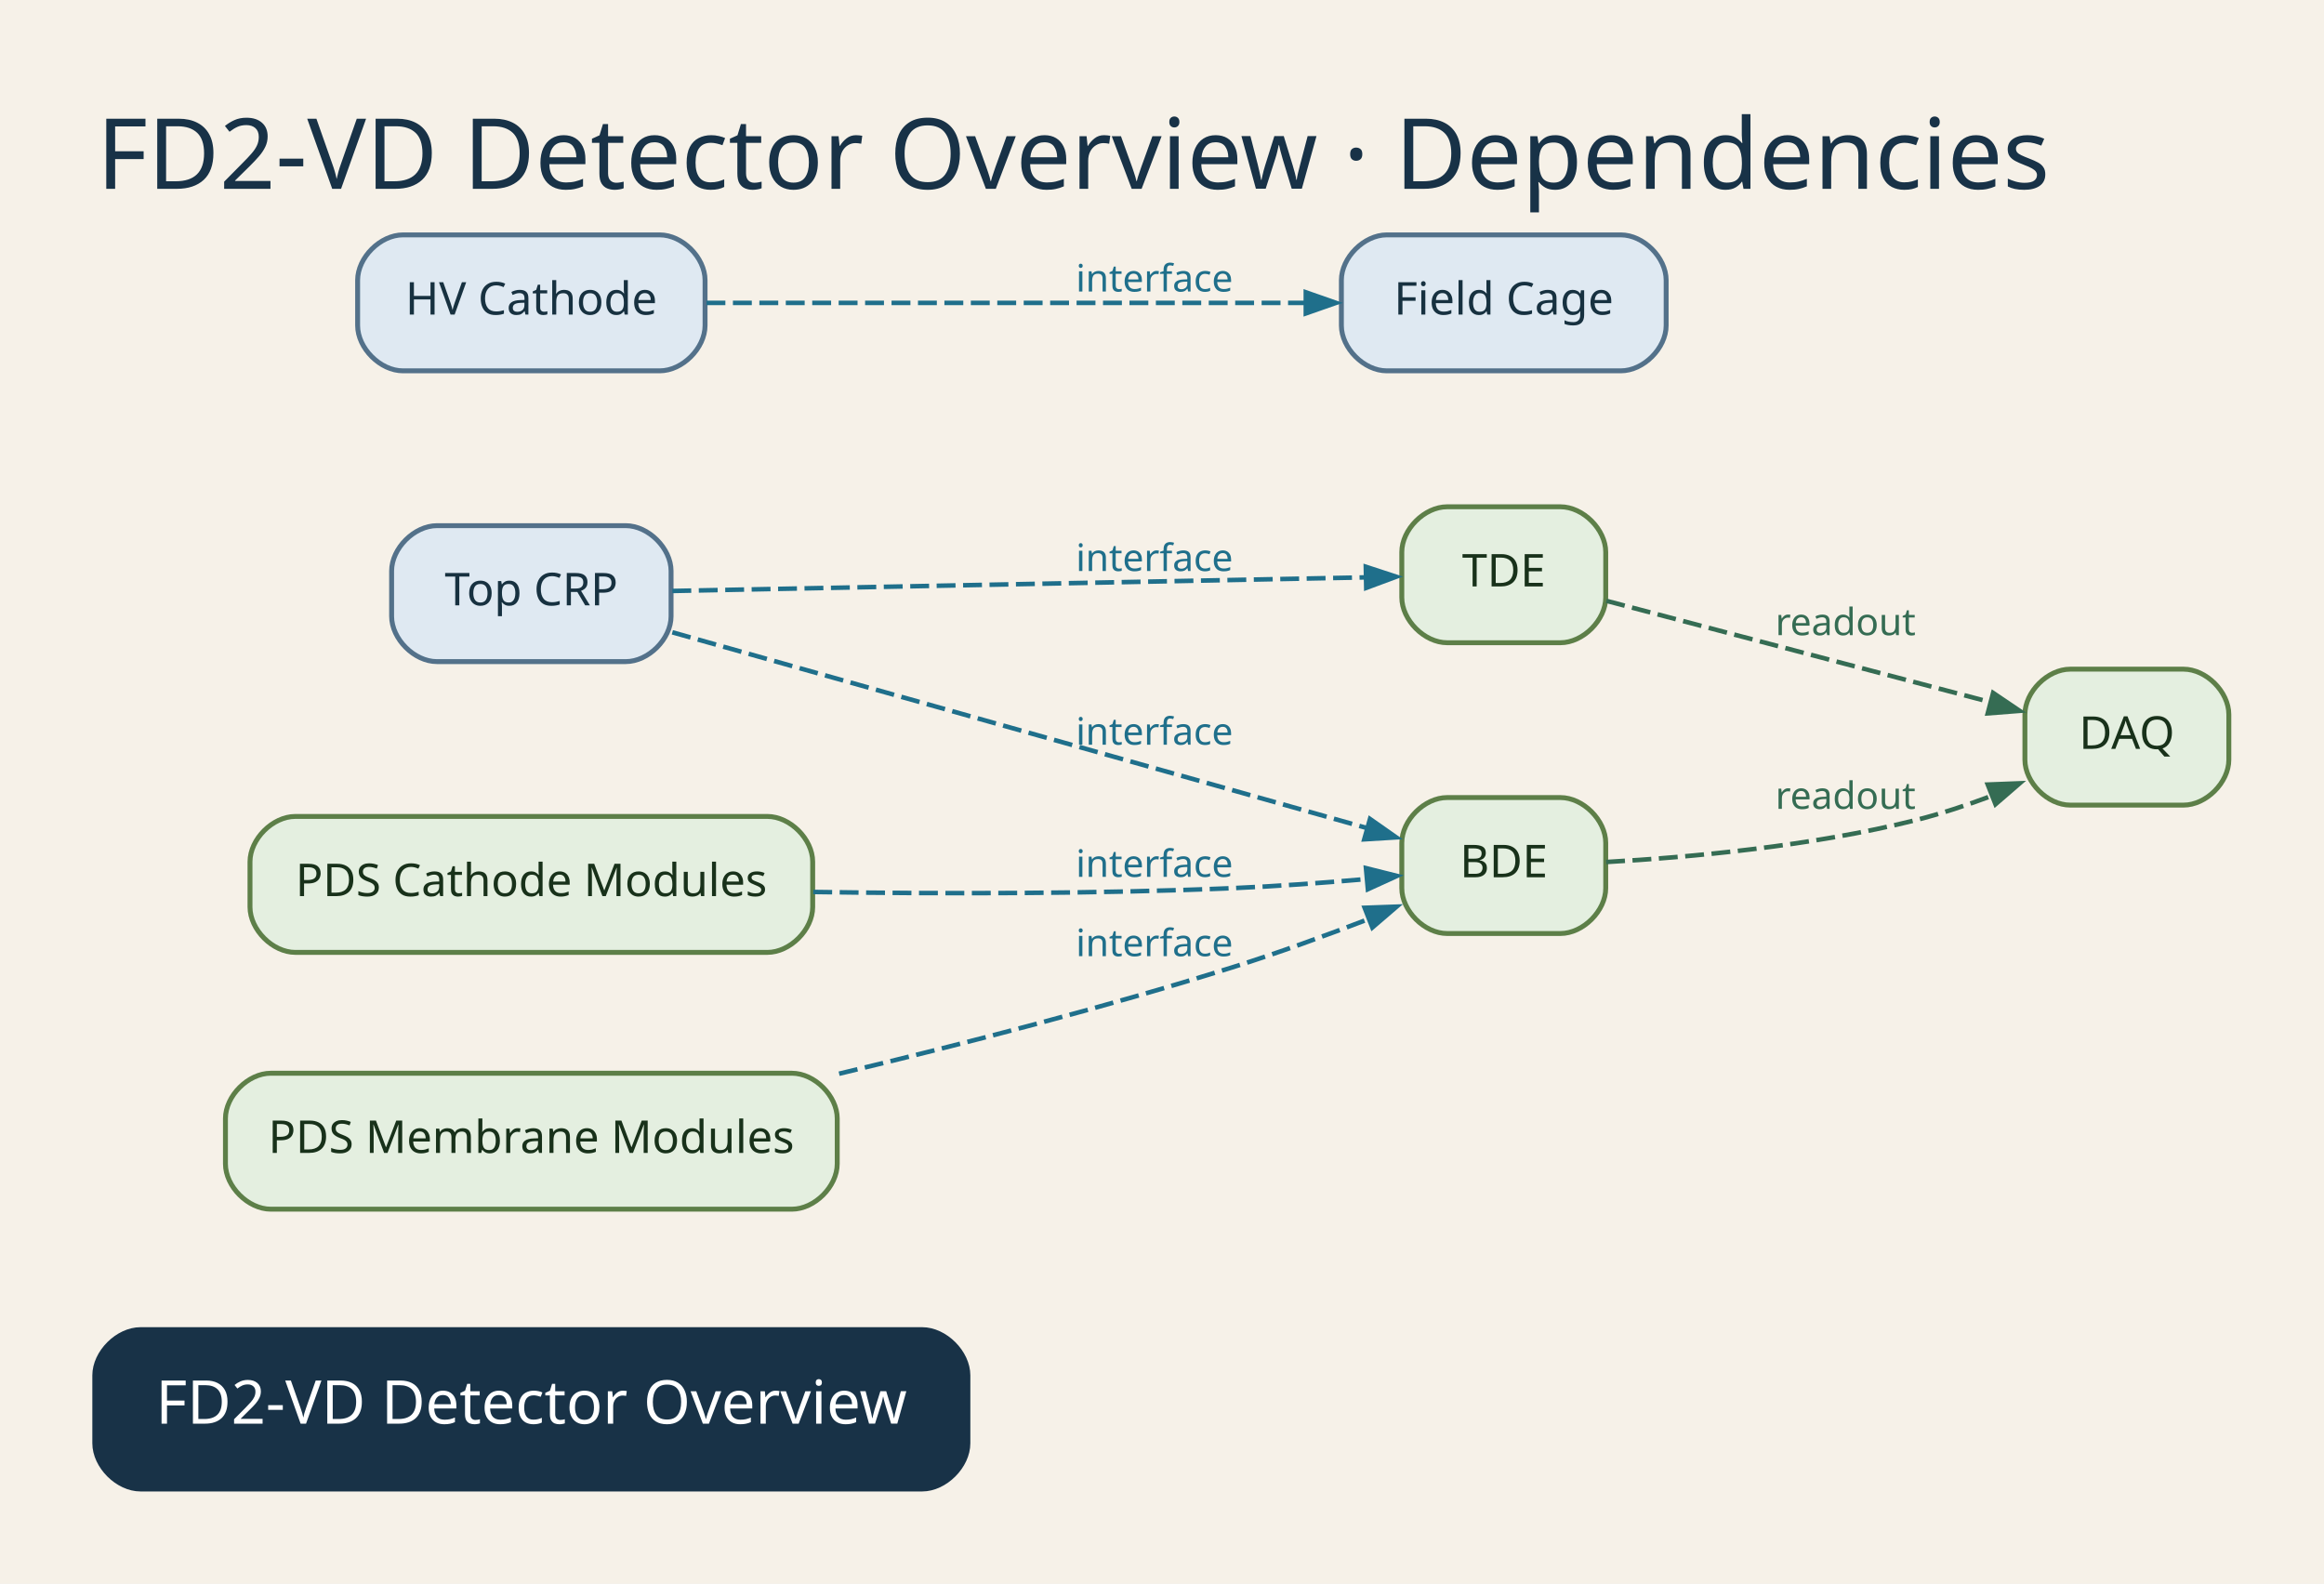
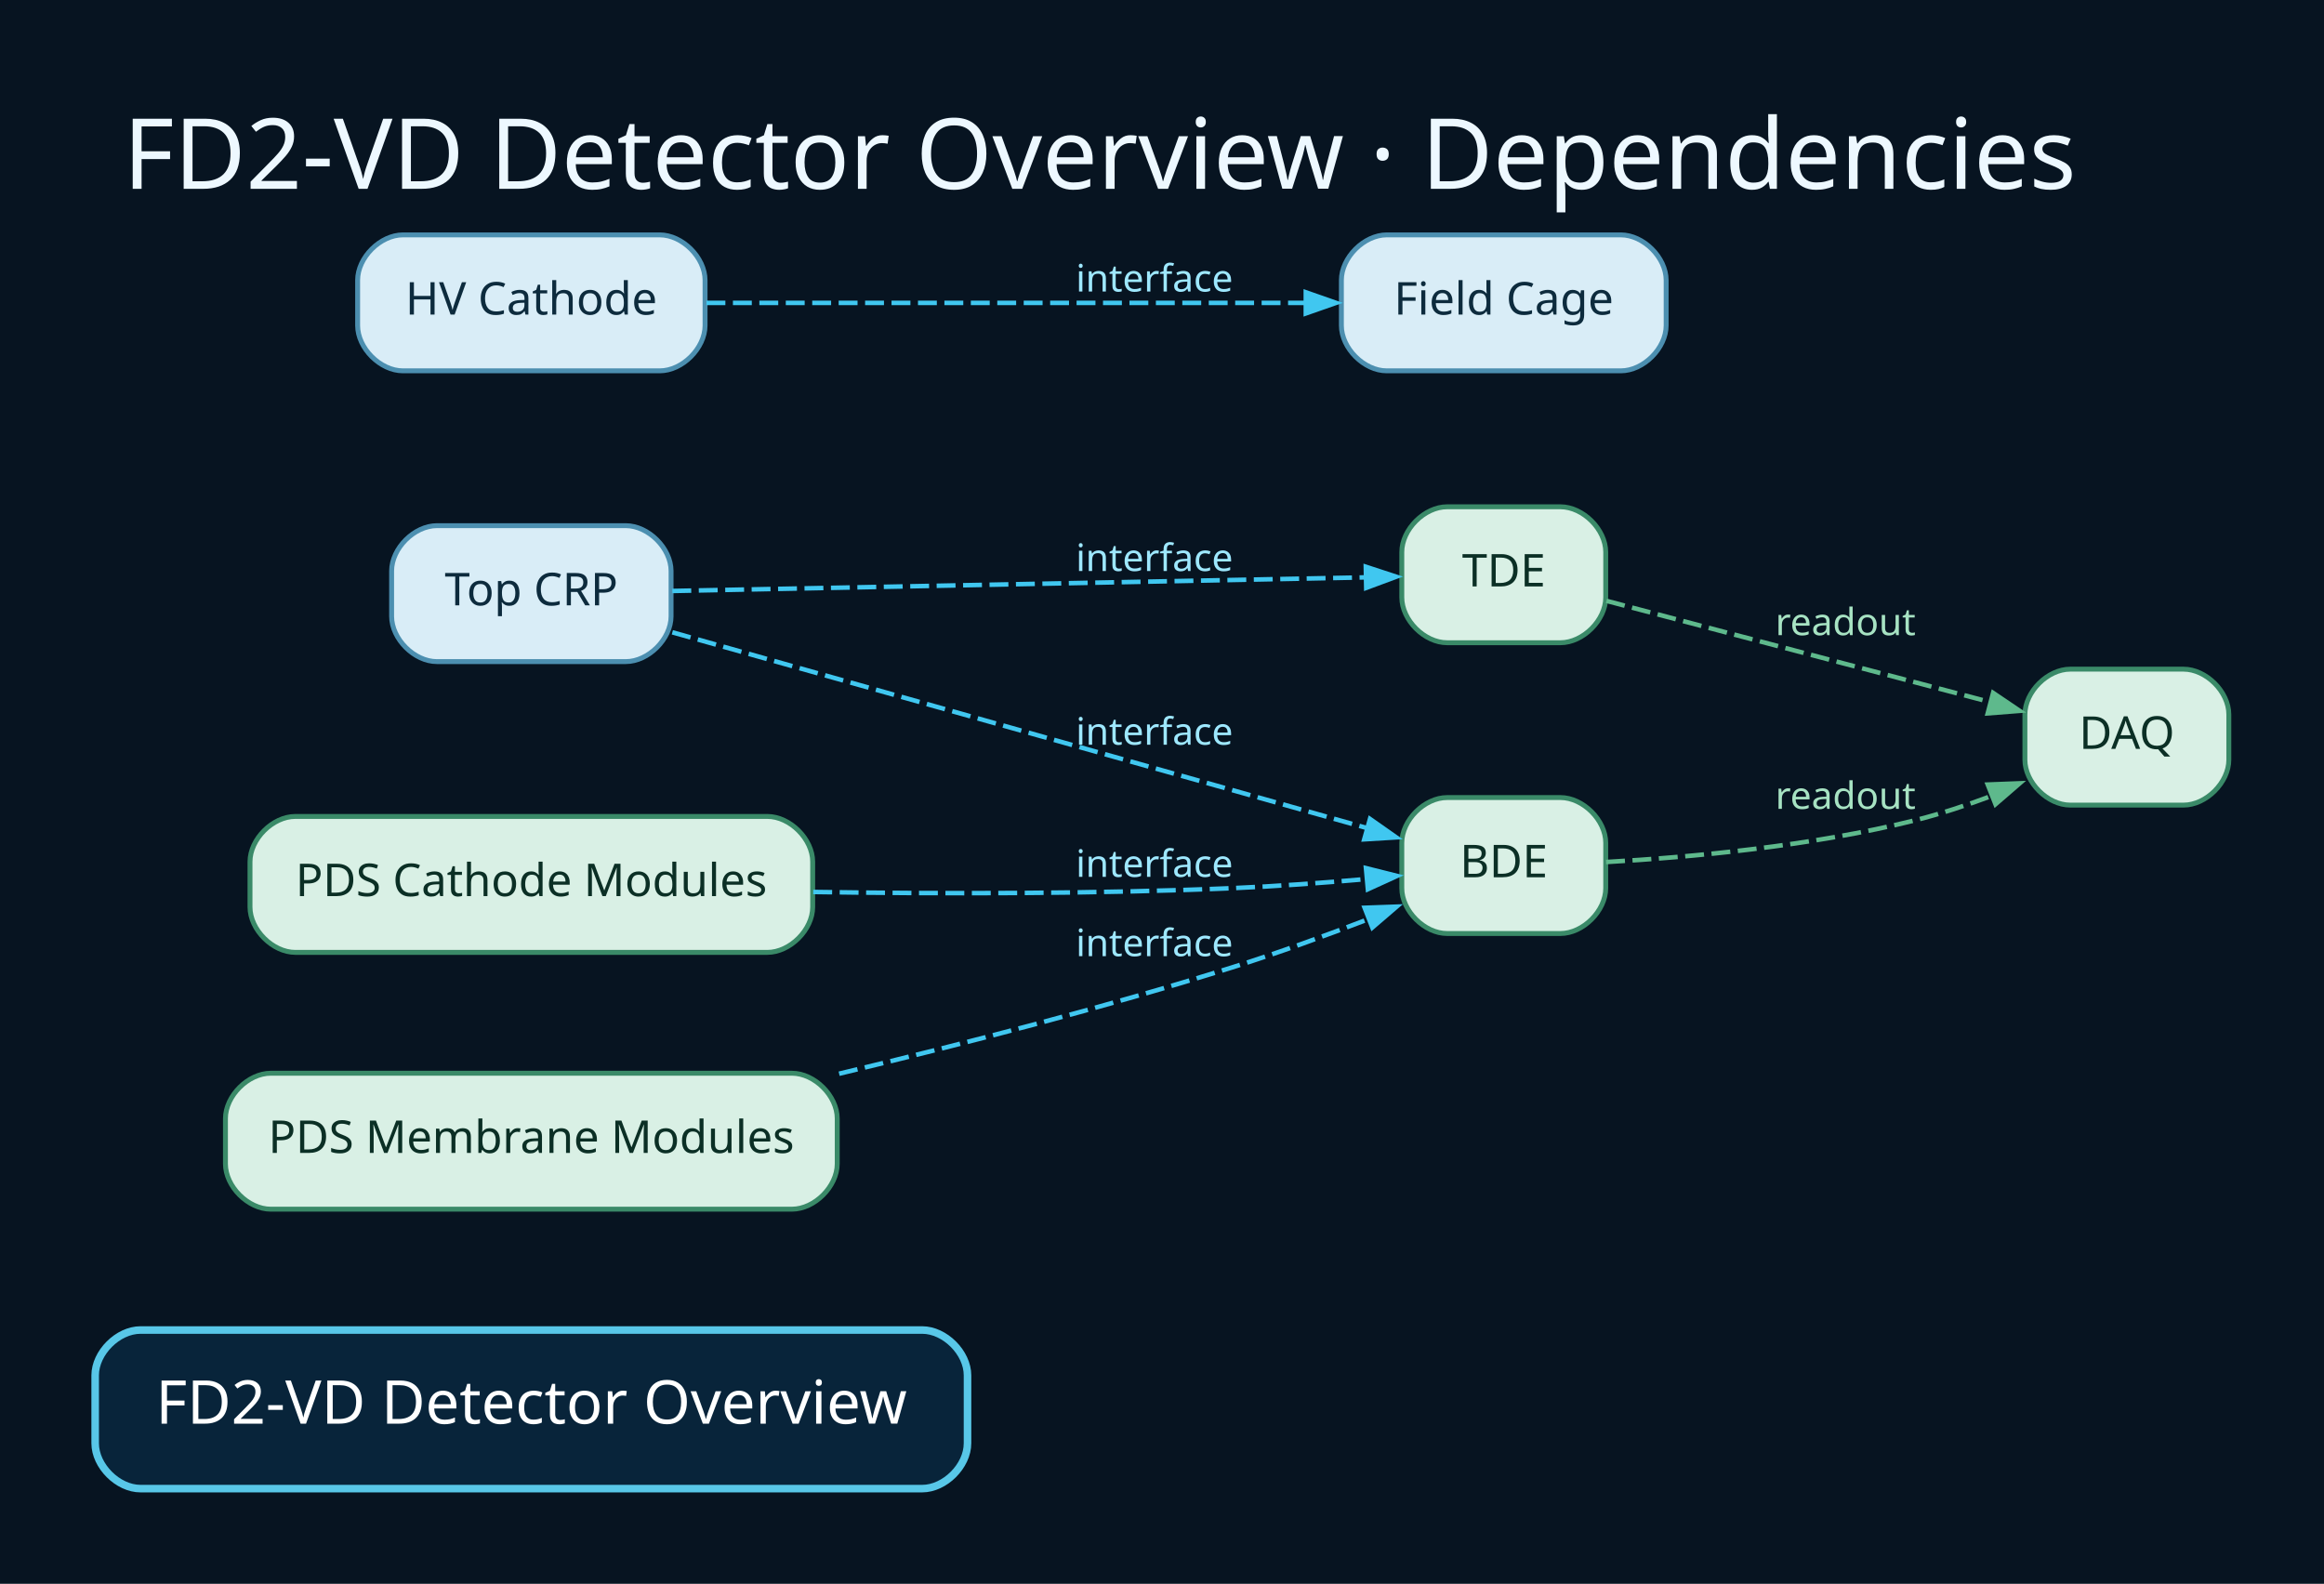
<svg xmlns="http://www.w3.org/2000/svg" xmlns:xlink="http://www.w3.org/1999/xlink" preserveAspectRatio="xMidYMid meet" width="100%" height="100%" viewBox="0.00 0.00 615.40 419.40">
  <g id="graph0" class="graph" transform="scale(1 1) rotate(0) translate(25.2 394.2)">
-     <polygon fill="#f6f1e8" stroke="none" points="-25.2,25.2 -25.2,-394.2 590.2,-394.2 590.2,25.2 -25.2,25.2" />
-     <text text-anchor="middle" x="259" y="-344.2" font-family="Iowan Old Style" font-size="26.00" fill="#183247">FD2-VD Detector Overview · Dependencies</text>
+     <polygon fill="#071421" stroke="none" points="-25.2,25.2 -25.2,-394.2 590.2,-394.2 590.2,25.2 -25.2,25.2" />
+     <text text-anchor="middle" x="266" y="-344.2" font-family="Avenir Next" font-size="26.00" fill="#edf8ff">FD2-VD Detector Overview · Dependencies</text>
    <g id="node1" class="node">
      <g id="a_node1">
        <a xlink:href="../explorer.html#object=fd2_vd_overview" xlink:title="Open FD2-VD Detector Overview in the interactive explorer" target="_top">
-           <path fill="#183247" stroke="#183247" stroke-width="1.5" d="M219,-42C219,-42 12,-42 12,-42 6,-42 0,-36 0,-30 0,-30 0,-12 0,-12 0,-6 6,0 12,0 12,0 219,0 219,0 225,0 231,-6 231,-12 231,-12 231,-30 231,-30 231,-36 225,-42 219,-42" />
+           <path fill="#08243a" stroke="#58c7e8" stroke-width="2" d="M219,-42C219,-42 12,-42 12,-42 6,-42 0,-36 0,-30 0,-30 0,-12 0,-12 0,-6 6,0 12,0 12,0 219,0 219,0 225,0 231,-6 231,-12 231,-12 231,-30 231,-30 231,-36 225,-42 219,-42" />
          <text text-anchor="middle" x="115.5" y="-17.2" font-family="Avenir Next" font-size="16.00" fill="#ffffff">FD2-VD Detector Overview</text>
        </a>
      </g>
    </g>
    <g id="node2" class="node">
      <g id="a_node2">
        <a xlink:href="../explorer.html#object=fd2_vd_overview.vd_bde" xlink:title="Open BDE in the interactive explorer" target="_top">
-           <path fill="#e4efe0" stroke="#5d7f48" stroke-width="1.3" d="M388,-183C388,-183 358,-183 358,-183 352,-183 346,-177 346,-171 346,-171 346,-159 346,-159 346,-153 352,-147 358,-147 358,-147 388,-147 388,-147 394,-147 400,-153 400,-159 400,-159 400,-171 400,-171 400,-177 394,-183 388,-183" />
-           <text text-anchor="middle" x="373" y="-161.9" font-family="Avenir Next" font-size="12.00" fill="#18311a">BDE</text>
+           <path fill="#d9f0e5" stroke="#3a8a68" stroke-width="1.3" d="M388,-183C388,-183 358,-183 358,-183 352,-183 346,-177 346,-171 346,-171 346,-159 346,-159 346,-153 352,-147 358,-147 358,-147 388,-147 388,-147 394,-147 400,-153 400,-159 400,-159 400,-171 400,-171 400,-177 394,-183 388,-183" />
+           <text text-anchor="middle" x="373" y="-161.9" font-family="Avenir Next" font-size="12.00" fill="#0b2f25">BDE</text>
        </a>
      </g>
    </g>
    <g id="node3" class="node">
      <g id="a_node3">
        <a xlink:href="../explorer.html#object=fd2_vd_overview.vd_daq" xlink:title="Open DAQ in the interactive explorer" target="_top">
-           <path fill="#e4efe0" stroke="#5d7f48" stroke-width="1.3" d="M553,-217C553,-217 523,-217 523,-217 517,-217 511,-211 511,-205 511,-205 511,-193 511,-193 511,-187 517,-181 523,-181 523,-181 553,-181 553,-181 559,-181 565,-187 565,-193 565,-193 565,-205 565,-205 565,-211 559,-217 553,-217" />
-           <text text-anchor="middle" x="538" y="-195.9" font-family="Avenir Next" font-size="12.00" fill="#18311a">DAQ</text>
+           <path fill="#d9f0e5" stroke="#3a8a68" stroke-width="1.3" d="M553,-217C553,-217 523,-217 523,-217 517,-217 511,-211 511,-205 511,-205 511,-193 511,-193 511,-187 517,-181 523,-181 523,-181 553,-181 553,-181 559,-181 565,-187 565,-193 565,-193 565,-205 565,-205 565,-211 559,-217 553,-217" />
+           <text text-anchor="middle" x="538" y="-195.9" font-family="Avenir Next" font-size="12.00" fill="#0b2f25">DAQ</text>
        </a>
      </g>
    </g>
    <g id="edge3" class="edge">
      <g id="a_edge3">
        <a xlink:href="../explorer.html#object=relation%3A40" xlink:title="Open reads out relation in the interactive explorer" target="_top">
-           <path fill="none" stroke="#356c53" stroke-width="1.2" stroke-dasharray="5,2" d="M400.1,-165.93C422.19,-167.18 454.55,-170.12 482,-177 488.73,-178.69 495.74,-181.01 502.41,-183.53" />
-           <polygon fill="#356c53" stroke="#356c53" stroke-width="1.2" points="501.16,-186.44 509.62,-186.77 503.21,-181.23 501.16,-186.44" />
+           <path fill="none" stroke="#5eb98c" stroke-width="1.2" stroke-dasharray="5,2" d="M400.1,-165.93C422.19,-167.18 454.55,-170.12 482,-177 488.73,-178.69 495.74,-181.01 502.41,-183.53" />
+           <polygon fill="#5eb98c" stroke="#5eb98c" stroke-width="1.2" points="501.16,-186.44 509.62,-186.77 503.21,-181.23 501.16,-186.44" />
        </a>
      </g>
      <g id="a_edge3-label">
        <a xlink:href="../explorer.html#object=relation%3A40" xlink:title="readout" target="_top">
-           <text text-anchor="middle" x="463.5" y="-180" font-family="Avenir Next" font-size="10.00" fill="#356c53">readout</text>
+           <text text-anchor="middle" x="463.5" y="-180" font-family="Avenir Next" font-size="10.00" fill="#a7e3c3">readout</text>
        </a>
      </g>
    </g>
    <g id="node4" class="node">
      <g id="a_node4">
        <a xlink:href="../explorer.html#object=fd2_vd_overview.vd_field_cage" xlink:title="Open Field Cage in the interactive explorer" target="_top">
-           <path fill="#dfe9f2" stroke="#53718a" stroke-width="1.3" d="M404,-332C404,-332 342,-332 342,-332 336,-332 330,-326 330,-320 330,-320 330,-308 330,-308 330,-302 336,-296 342,-296 342,-296 404,-296 404,-296 410,-296 416,-302 416,-308 416,-308 416,-320 416,-320 416,-326 410,-332 404,-332" />
-           <text text-anchor="middle" x="373" y="-310.9" font-family="Avenir Next" font-size="12.00" fill="#173140">Field Cage</text>
+           <path fill="#d9edf7" stroke="#4c8fb0" stroke-width="1.3" d="M404,-332C404,-332 342,-332 342,-332 336,-332 330,-326 330,-320 330,-320 330,-308 330,-308 330,-302 336,-296 342,-296 342,-296 404,-296 404,-296 410,-296 416,-302 416,-308 416,-308 416,-320 416,-320 416,-326 410,-332 404,-332" />
+           <text text-anchor="middle" x="373" y="-310.9" font-family="Avenir Next" font-size="12.00" fill="#0d2b3d">Field Cage</text>
        </a>
      </g>
    </g>
    <g id="node5" class="node">
      <g id="a_node5">
        <a xlink:href="../explorer.html#object=fd2_vd_overview.vd_hv_cathode" xlink:title="Open HV Cathode in the interactive explorer" target="_top">
-           <path fill="#dfe9f2" stroke="#53718a" stroke-width="1.3" d="M149.5,-332C149.5,-332 81.5,-332 81.5,-332 75.5,-332 69.5,-326 69.5,-320 69.5,-320 69.5,-308 69.5,-308 69.5,-302 75.5,-296 81.5,-296 81.5,-296 149.5,-296 149.5,-296 155.5,-296 161.5,-302 161.5,-308 161.5,-308 161.5,-320 161.5,-320 161.5,-326 155.5,-332 149.5,-332" />
-           <text text-anchor="middle" x="115.5" y="-310.9" font-family="Avenir Next" font-size="12.00" fill="#173140">HV Cathode</text>
+           <path fill="#d9edf7" stroke="#4c8fb0" stroke-width="1.3" d="M149.5,-332C149.5,-332 81.5,-332 81.5,-332 75.5,-332 69.5,-326 69.5,-320 69.5,-320 69.5,-308 69.5,-308 69.5,-302 75.5,-296 81.5,-296 81.5,-296 149.5,-296 149.5,-296 155.5,-296 161.5,-302 161.5,-308 161.5,-308 161.5,-320 161.5,-320 161.5,-326 155.5,-332 149.5,-332" />
+           <text text-anchor="middle" x="115.5" y="-310.9" font-family="Avenir Next" font-size="12.00" fill="#0d2b3d">HV Cathode</text>
        </a>
      </g>
    </g>
    <g id="edge7" class="edge">
      <g id="a_edge7">
        <a xlink:href="../explorer.html#object=relation%3A46" xlink:title="Open interfaces with relation in the interactive explorer" target="_top">
-           <path fill="none" stroke="#1f6f8b" stroke-width="1.2" stroke-dasharray="5,2" d="M161.88,-314C206.38,-314 274.12,-314 320.59,-314" />
-           <polygon fill="#1f6f8b" stroke="#1f6f8b" stroke-width="1.2" points="320.58,-316.8 328.58,-314 320.58,-311.2 320.58,-316.8" />
+           <path fill="none" stroke="#40c7f0" stroke-width="1.2" stroke-dasharray="5,2" d="M161.88,-314C206.38,-314 274.12,-314 320.59,-314" />
+           <polygon fill="#40c7f0" stroke="#40c7f0" stroke-width="1.2" points="320.58,-316.8 328.58,-314 320.58,-311.2 320.58,-316.8" />
        </a>
      </g>
      <g id="a_edge7-label">
        <a xlink:href="../explorer.html#object=relation%3A46" xlink:title="interface" target="_top">
-           <text text-anchor="middle" x="280.5" y="-317" font-family="Avenir Next" font-size="10.00" fill="#1f6f8b">interface</text>
+           <text text-anchor="middle" x="280.5" y="-317" font-family="Avenir Next" font-size="10.00" fill="#9ee8ff">interface</text>
        </a>
      </g>
    </g>
    <g id="node6" class="node">
      <g id="a_node6">
        <a xlink:href="../explorer.html#object=fd2_vd_overview.vd_pds_cathode" xlink:title="Open PDS Cathode Modules in the interactive explorer" target="_top">
-           <path fill="#e4efe0" stroke="#5d7f48" stroke-width="1.3" d="M178,-178C178,-178 53,-178 53,-178 47,-178 41,-172 41,-166 41,-166 41,-154 41,-154 41,-148 47,-142 53,-142 53,-142 178,-142 178,-142 184,-142 190,-148 190,-154 190,-154 190,-166 190,-166 190,-172 184,-178 178,-178" />
-           <text text-anchor="middle" x="115.5" y="-156.9" font-family="Avenir Next" font-size="12.00" fill="#18311a">PDS Cathode Modules</text>
+           <path fill="#d9f0e5" stroke="#3a8a68" stroke-width="1.3" d="M178,-178C178,-178 53,-178 53,-178 47,-178 41,-172 41,-166 41,-166 41,-154 41,-154 41,-148 47,-142 53,-142 53,-142 178,-142 178,-142 184,-142 190,-148 190,-154 190,-154 190,-166 190,-166 190,-172 184,-178 178,-178" />
+           <text text-anchor="middle" x="115.5" y="-156.9" font-family="Avenir Next" font-size="12.00" fill="#0b2f25">PDS Cathode Modules</text>
        </a>
      </g>
    </g>
    <g id="edge5" class="edge">
      <g id="a_edge5">
        <a xlink:href="../explorer.html#object=relation%3A44" xlink:title="Open interfaces with relation in the interactive explorer" target="_top">
-           <path fill="none" stroke="#1f6f8b" stroke-width="1.2" stroke-dasharray="5,2" d="M190.15,-158C223.94,-157.49 264.52,-157.46 301,-159 312.7,-159.49 325.46,-160.44 336.89,-161.44" />
-           <polygon fill="#1f6f8b" stroke="#1f6f8b" stroke-width="1.2" points="336.51,-164.31 344.73,-162.25 337.02,-158.73 336.51,-164.31" />
+           <path fill="none" stroke="#40c7f0" stroke-width="1.2" stroke-dasharray="5,2" d="M190.15,-158C223.94,-157.49 264.52,-157.46 301,-159 312.7,-159.49 325.46,-160.44 336.89,-161.44" />
+           <polygon fill="#40c7f0" stroke="#40c7f0" stroke-width="1.2" points="336.51,-164.31 344.73,-162.25 337.02,-158.73 336.51,-164.31" />
        </a>
      </g>
      <g id="a_edge5-label">
        <a xlink:href="../explorer.html#object=relation%3A44" xlink:title="interface" target="_top">
-           <text text-anchor="middle" x="280.5" y="-162" font-family="Avenir Next" font-size="10.00" fill="#1f6f8b">interface</text>
+           <text text-anchor="middle" x="280.5" y="-162" font-family="Avenir Next" font-size="10.00" fill="#9ee8ff">interface</text>
        </a>
      </g>
    </g>
    <g id="node7" class="node">
      <g id="a_node7">
        <a xlink:href="../explorer.html#object=fd2_vd_overview.vd_pds_membrane" xlink:title="Open PDS Membrane Modules in the interactive explorer" target="_top">
-           <path fill="#e4efe0" stroke="#5d7f48" stroke-width="1.3" d="M184.5,-110C184.5,-110 46.5,-110 46.5,-110 40.5,-110 34.5,-104 34.5,-98 34.5,-98 34.5,-86 34.5,-86 34.5,-80 40.5,-74 46.5,-74 46.5,-74 184.5,-74 184.5,-74 190.5,-74 196.5,-80 196.5,-86 196.5,-86 196.5,-98 196.5,-98 196.5,-104 190.5,-110 184.5,-110" />
-           <text text-anchor="middle" x="115.5" y="-88.9" font-family="Avenir Next" font-size="12.00" fill="#18311a">PDS Membrane Modules</text>
+           <path fill="#d9f0e5" stroke="#3a8a68" stroke-width="1.3" d="M184.5,-110C184.5,-110 46.5,-110 46.5,-110 40.5,-110 34.5,-104 34.5,-98 34.5,-98 34.5,-86 34.5,-86 34.5,-80 40.5,-74 46.5,-74 46.5,-74 184.5,-74 184.5,-74 190.5,-74 196.5,-80 196.5,-86 196.5,-86 196.5,-98 196.5,-98 196.5,-104 190.5,-110 184.5,-110" />
+           <text text-anchor="middle" x="115.5" y="-88.9" font-family="Avenir Next" font-size="12.00" fill="#0b2f25">PDS Membrane Modules</text>
        </a>
      </g>
    </g>
    <g id="edge6" class="edge">
      <g id="a_edge6">
        <a xlink:href="../explorer.html#object=relation%3A45" xlink:title="Open interfaces with relation in the interactive explorer" target="_top">
-           <path fill="none" stroke="#1f6f8b" stroke-width="1.2" stroke-dasharray="5,2" d="M197,-109.87C229.53,-117.66 267.3,-127.43 301,-138 313.05,-141.78 326.02,-146.51 337.53,-150.95" />
-           <polygon fill="#1f6f8b" stroke="#1f6f8b" stroke-width="1.2" points="336.16,-153.81 344.63,-154.11 338.2,-148.59 336.16,-153.81" />
+           <path fill="none" stroke="#40c7f0" stroke-width="1.2" stroke-dasharray="5,2" d="M197,-109.87C229.53,-117.66 267.3,-127.43 301,-138 313.05,-141.78 326.02,-146.51 337.53,-150.95" />
+           <polygon fill="#40c7f0" stroke="#40c7f0" stroke-width="1.2" points="336.16,-153.81 344.63,-154.11 338.2,-148.59 336.16,-153.81" />
        </a>
      </g>
      <g id="a_edge6-label">
        <a xlink:href="../explorer.html#object=relation%3A45" xlink:title="interface" target="_top">
-           <text text-anchor="middle" x="280.5" y="-141" font-family="Avenir Next" font-size="10.00" fill="#1f6f8b">interface</text>
+           <text text-anchor="middle" x="280.5" y="-141" font-family="Avenir Next" font-size="10.00" fill="#9ee8ff">interface</text>
        </a>
      </g>
    </g>
    <g id="node8" class="node">
      <g id="a_node8">
        <a xlink:href="../explorer.html#object=fd2_vd_overview.vd_tde" xlink:title="Open TDE in the interactive explorer" target="_top">
-           <path fill="#e4efe0" stroke="#5d7f48" stroke-width="1.3" d="M388,-260C388,-260 358,-260 358,-260 352,-260 346,-254 346,-248 346,-248 346,-236 346,-236 346,-230 352,-224 358,-224 358,-224 388,-224 388,-224 394,-224 400,-230 400,-236 400,-236 400,-248 400,-248 400,-254 394,-260 388,-260" />
-           <text text-anchor="middle" x="373" y="-238.9" font-family="Avenir Next" font-size="12.00" fill="#18311a">TDE</text>
+           <path fill="#d9f0e5" stroke="#3a8a68" stroke-width="1.3" d="M388,-260C388,-260 358,-260 358,-260 352,-260 346,-254 346,-248 346,-248 346,-236 346,-236 346,-230 352,-224 358,-224 358,-224 388,-224 388,-224 394,-224 400,-230 400,-236 400,-236 400,-248 400,-248 400,-254 394,-260 388,-260" />
+           <text text-anchor="middle" x="373" y="-238.9" font-family="Avenir Next" font-size="12.00" fill="#0b2f25">TDE</text>
        </a>
      </g>
    </g>
    <g id="edge4" class="edge">
      <g id="a_edge4">
        <a xlink:href="../explorer.html#object=relation%3A41" xlink:title="Open reads out relation in the interactive explorer" target="_top">
-           <path fill="none" stroke="#356c53" stroke-width="1.2" stroke-dasharray="5,2" d="M400.19,-235.09C427.79,-227.81 471.42,-216.3 501.97,-208.24" />
-           <polygon fill="#356c53" stroke="#356c53" stroke-width="1.2" points="502.58,-210.71 509.61,-205.96 501.16,-205.3 502.58,-210.71" />
+           <path fill="none" stroke="#5eb98c" stroke-width="1.2" stroke-dasharray="5,2" d="M400.19,-235.09C427.79,-227.81 471.42,-216.3 501.97,-208.24" />
+           <polygon fill="#5eb98c" stroke="#5eb98c" stroke-width="1.2" points="502.58,-210.71 509.61,-205.96 501.16,-205.3 502.58,-210.71" />
        </a>
      </g>
      <g id="a_edge4-label">
        <a xlink:href="../explorer.html#object=relation%3A41" xlink:title="readout" target="_top">
-           <text text-anchor="middle" x="463.5" y="-226" font-family="Avenir Next" font-size="10.00" fill="#356c53">readout</text>
+           <text text-anchor="middle" x="463.5" y="-226" font-family="Avenir Next" font-size="10.00" fill="#a7e3c3">readout</text>
        </a>
      </g>
    </g>
    <g id="node9" class="node">
      <g id="a_node9">
        <a xlink:href="../explorer.html#object=fd2_vd_overview.vd_crp" xlink:title="Open Top CRP in the interactive explorer" target="_top">
-           <path fill="#dfe9f2" stroke="#53718a" stroke-width="1.3" d="M140.5,-255C140.5,-255 90.5,-255 90.5,-255 84.5,-255 78.5,-249 78.5,-243 78.5,-243 78.5,-231 78.5,-231 78.5,-225 84.5,-219 90.5,-219 90.5,-219 140.5,-219 140.5,-219 146.5,-219 152.5,-225 152.5,-231 152.5,-231 152.5,-243 152.5,-243 152.5,-249 146.5,-255 140.5,-255" />
-           <text text-anchor="middle" x="115.5" y="-233.9" font-family="Avenir Next" font-size="12.00" fill="#173140">Top CRP</text>
+           <path fill="#d9edf7" stroke="#4c8fb0" stroke-width="1.3" d="M140.5,-255C140.5,-255 90.5,-255 90.5,-255 84.5,-255 78.5,-249 78.5,-243 78.5,-243 78.5,-231 78.5,-231 78.5,-225 84.5,-219 90.5,-219 90.5,-219 140.5,-219 140.5,-219 146.5,-219 152.5,-225 152.5,-231 152.5,-231 152.5,-243 152.5,-243 152.5,-249 146.5,-255 140.5,-255" />
+           <text text-anchor="middle" x="115.5" y="-233.9" font-family="Avenir Next" font-size="12.00" fill="#0d2b3d">Top CRP</text>
        </a>
      </g>
    </g>
    <g id="edge2" class="edge">
      <g id="a_edge2">
        <a xlink:href="../explorer.html#object=relation%3A39" xlink:title="Open interfaces with relation in the interactive explorer" target="_top">
-           <path fill="none" stroke="#1f6f8b" stroke-width="1.2" stroke-dasharray="5,2" d="M152.84,-226.76C201.86,-212.95 288.61,-188.5 336.96,-174.87" />
-           <polygon fill="#1f6f8b" stroke="#1f6f8b" stroke-width="1.2" points="337.58,-177.33 344.52,-172.46 336.06,-171.94 337.58,-177.33" />
+           <path fill="none" stroke="#40c7f0" stroke-width="1.2" stroke-dasharray="5,2" d="M152.84,-226.76C201.86,-212.95 288.61,-188.5 336.96,-174.87" />
+           <polygon fill="#40c7f0" stroke="#40c7f0" stroke-width="1.2" points="337.58,-177.33 344.52,-172.46 336.06,-171.94 337.58,-177.33" />
        </a>
      </g>
      <g id="a_edge2-label">
        <a xlink:href="../explorer.html#object=relation%3A39" xlink:title="interface" target="_top">
-           <text text-anchor="middle" x="280.5" y="-197" font-family="Avenir Next" font-size="10.00" fill="#1f6f8b">interface</text>
+           <text text-anchor="middle" x="280.5" y="-197" font-family="Avenir Next" font-size="10.00" fill="#9ee8ff">interface</text>
        </a>
      </g>
    </g>
    <g id="edge1" class="edge">
      <g id="a_edge1">
        <a xlink:href="../explorer.html#object=relation%3A38" xlink:title="Open interfaces with relation in the interactive explorer" target="_top">
-           <path fill="none" stroke="#1f6f8b" stroke-width="1.2" stroke-dasharray="5,2" d="M152.84,-237.71C201.76,-238.67 288.25,-240.36 336.66,-241.31" />
-           <polygon fill="#1f6f8b" stroke="#1f6f8b" stroke-width="1.2" points="336.47,-244.12 344.52,-241.48 336.58,-238.53 336.47,-244.12" />
+           <path fill="none" stroke="#40c7f0" stroke-width="1.2" stroke-dasharray="5,2" d="M152.84,-237.71C201.76,-238.67 288.25,-240.36 336.66,-241.31" />
+           <polygon fill="#40c7f0" stroke="#40c7f0" stroke-width="1.2" points="336.47,-244.12 344.52,-241.48 336.58,-238.53 336.47,-244.12" />
        </a>
      </g>
      <g id="a_edge1-label">
        <a xlink:href="../explorer.html#object=relation%3A38" xlink:title="interface" target="_top">
-           <text text-anchor="middle" x="280.5" y="-243" font-family="Avenir Next" font-size="10.00" fill="#1f6f8b">interface</text>
+           <text text-anchor="middle" x="280.5" y="-243" font-family="Avenir Next" font-size="10.00" fill="#9ee8ff">interface</text>
        </a>
      </g>
    </g>
  </g>
</svg>
